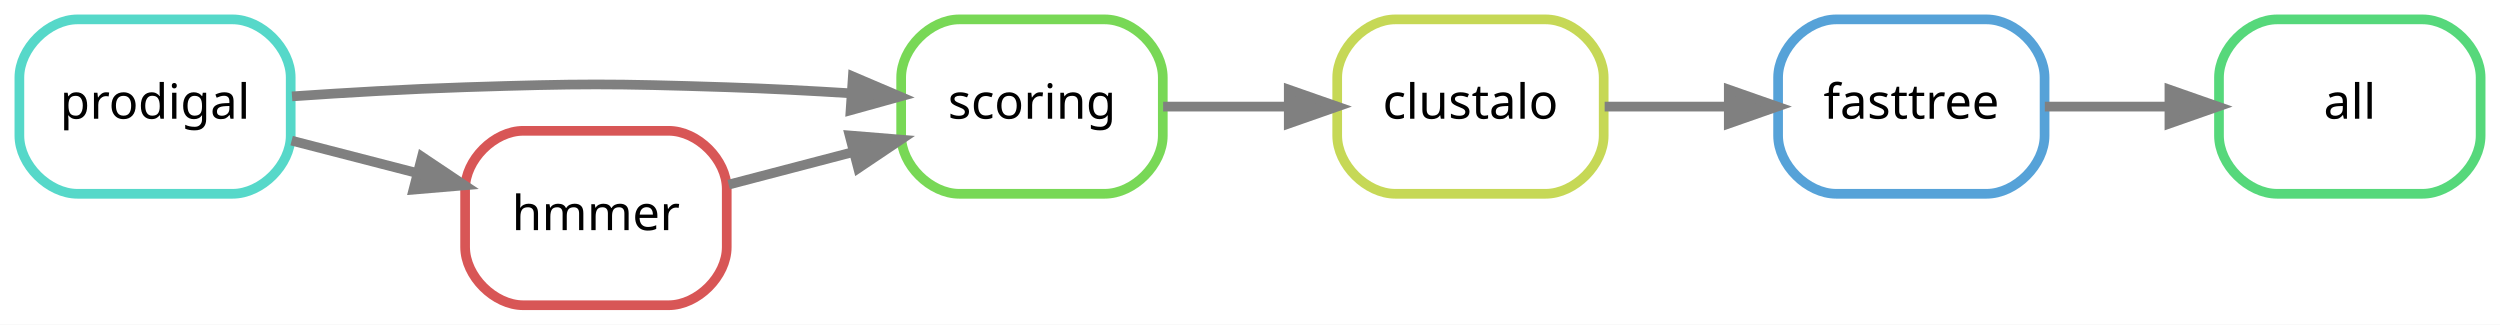
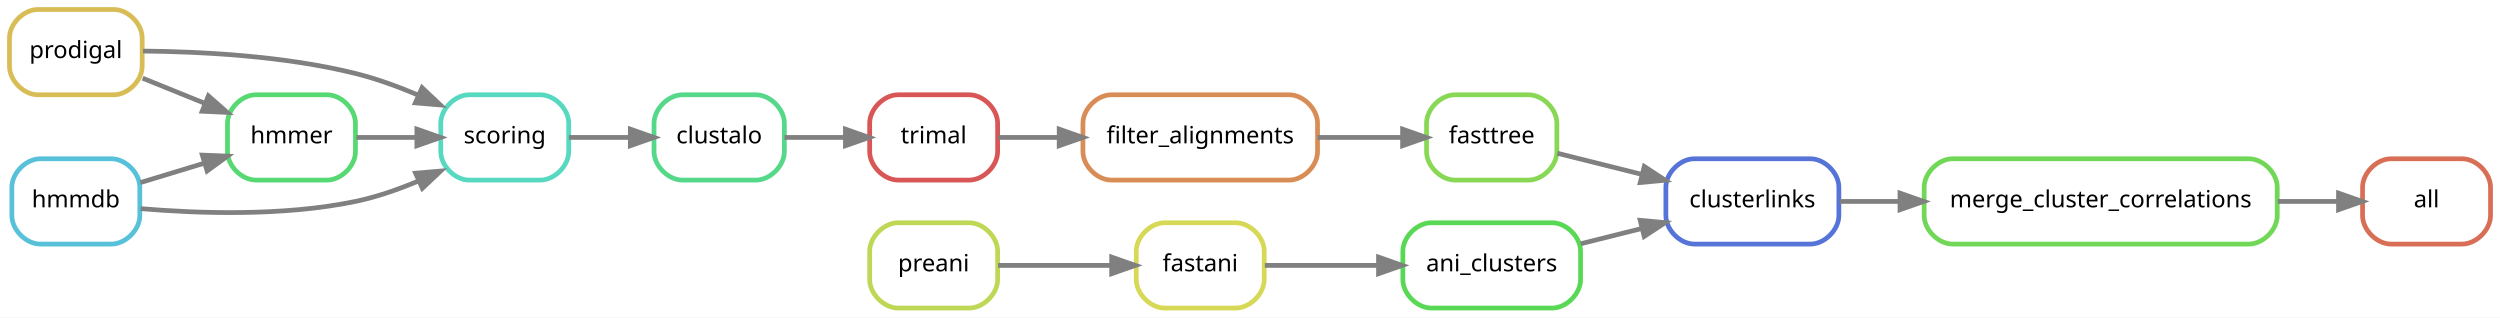
- <svg xmlns="http://www.w3.org/2000/svg" width="516pt" height="67pt" viewBox="0.00 0.00 516.00 67.00">
-   <g id="graph0" class="graph" transform="scale(1 1) rotate(0) translate(4 63)">
-     <polygon fill="white" stroke="transparent" points="-4,4 -4,-63 512,-63 512,4 -4,4" />
+ <svg xmlns="http://www.w3.org/2000/svg" width="1055pt" height="134pt" viewBox="0.00 0.00 1055.00 134.00">
+   <g id="graph0" class="graph" transform="scale(1 1) rotate(0) translate(4 130)">
+     <polygon fill="white" stroke="transparent" points="-4,4 -4,-130 1051,-130 1051,4 -4,4" />
    <g id="node1" class="node">
-       <path fill="none" stroke="#56d87b" stroke-width="2" d="M496,-59C496,-59 466,-59 466,-59 460,-59 454,-53 454,-47 454,-47 454,-35 454,-35 454,-29 460,-23 466,-23 466,-23 496,-23 496,-23 502,-23 508,-29 508,-35 508,-35 508,-47 508,-47 508,-53 502,-59 496,-59" />
-       <text text-anchor="middle" x="481" y="-38.5" font-family="sans" font-size="10.00">all</text>
+       <path fill="none" stroke="#d86e56" stroke-width="2" d="M1035,-63C1035,-63 1005,-63 1005,-63 999,-63 993,-57 993,-51 993,-51 993,-39 993,-39 993,-33 999,-27 1005,-27 1005,-27 1035,-27 1035,-27 1041,-27 1047,-33 1047,-39 1047,-39 1047,-51 1047,-51 1047,-57 1041,-63 1035,-63" />
+       <text text-anchor="middle" x="1020" y="-42.5" font-family="sans" font-size="10.00">all</text>
    </g>
    <g id="node2" class="node">
-       <path fill="none" stroke="#56a2d8" stroke-width="2" d="M406,-59C406,-59 375,-59 375,-59 369,-59 363,-53 363,-47 363,-47 363,-35 363,-35 363,-29 369,-23 375,-23 375,-23 406,-23 406,-23 412,-23 418,-29 418,-35 418,-35 418,-47 418,-47 418,-53 412,-59 406,-59" />
-       <text text-anchor="middle" x="390.5" y="-38.5" font-family="sans" font-size="10.00">fasttree</text>
+       <path fill="none" stroke="#70d856" stroke-width="2" d="M945,-63C945,-63 820,-63 820,-63 814,-63 808,-57 808,-51 808,-51 808,-39 808,-39 808,-33 814,-27 820,-27 820,-27 945,-27 945,-27 951,-27 957,-33 957,-39 957,-39 957,-51 957,-51 957,-57 951,-63 945,-63" />
+       <text text-anchor="middle" x="882.5" y="-42.5" font-family="sans" font-size="10.00">merge_cluster_correlations</text>
    </g>
    <g id="edge1" class="edge">
-       <path fill="none" stroke="grey" stroke-width="2" d="M418.05,-41C426.09,-41 435.06,-41 443.62,-41" />
-       <polygon fill="grey" stroke="grey" stroke-width="2" points="443.77,-44.5 453.77,-41 443.77,-37.5 443.77,-44.5" />
+       <path fill="none" stroke="grey" stroke-width="2" d="M957.2,-45C966.09,-45 974.84,-45 982.84,-45" />
+       <polygon fill="grey" stroke="grey" stroke-width="2" points="982.86,-48.5 992.86,-45 982.86,-41.5 982.86,-48.5" />
    </g>
    <g id="node3" class="node">
-       <path fill="none" stroke="#c6d856" stroke-width="2" d="M315,-59C315,-59 284,-59 284,-59 278,-59 272,-53 272,-47 272,-47 272,-35 272,-35 272,-29 278,-23 284,-23 284,-23 315,-23 315,-23 321,-23 327,-29 327,-35 327,-35 327,-47 327,-47 327,-53 321,-59 315,-59" />
-       <text text-anchor="middle" x="299.5" y="-38.5" font-family="sans" font-size="10.00">clustalo</text>
+       <path fill="none" stroke="#5673d8" stroke-width="2" d="M760,-63C760,-63 711,-63 711,-63 705,-63 699,-57 699,-51 699,-51 699,-39 699,-39 699,-33 705,-27 711,-27 711,-27 760,-27 760,-27 766,-27 772,-33 772,-39 772,-39 772,-51 772,-51 772,-57 766,-63 760,-63" />
+       <text text-anchor="middle" x="735.5" y="-42.5" font-family="sans" font-size="10.00">clusterlinks</text>
    </g>
    <g id="edge2" class="edge">
-       <path fill="none" stroke="grey" stroke-width="2" d="M327.2,-41C335.21,-41 344.14,-41 352.68,-41" />
-       <polygon fill="grey" stroke="grey" stroke-width="2" points="352.82,-44.5 362.82,-41 352.82,-37.5 352.82,-44.5" />
+       <path fill="none" stroke="grey" stroke-width="2" d="M772.34,-45C780.2,-45 788.84,-45 797.72,-45" />
+       <polygon fill="grey" stroke="grey" stroke-width="2" points="797.8,-48.5 807.8,-45 797.8,-41.5 797.8,-48.5" />
    </g>
    <g id="node4" class="node">
-       <path fill="none" stroke="#78d856" stroke-width="2" d="M224,-59C224,-59 194,-59 194,-59 188,-59 182,-53 182,-47 182,-47 182,-35 182,-35 182,-29 188,-23 194,-23 194,-23 224,-23 224,-23 230,-23 236,-29 236,-35 236,-35 236,-47 236,-47 236,-53 230,-59 224,-59" />
-       <text text-anchor="middle" x="209" y="-38.5" font-family="sans" font-size="10.00">scoring</text>
+       <path fill="none" stroke="#88d856" stroke-width="2" d="M641,-90C641,-90 610,-90 610,-90 604,-90 598,-84 598,-78 598,-78 598,-66 598,-66 598,-60 604,-54 610,-54 610,-54 641,-54 641,-54 647,-54 653,-60 653,-66 653,-66 653,-78 653,-78 653,-84 647,-90 641,-90" />
+       <text text-anchor="middle" x="625.5" y="-69.5" font-family="sans" font-size="10.00">fasttree</text>
    </g>
    <g id="edge3" class="edge">
-       <path fill="none" stroke="grey" stroke-width="2" d="M236.07,-41C244.12,-41 253.14,-41 261.76,-41" />
-       <polygon fill="grey" stroke="grey" stroke-width="2" points="262,-44.5 272,-41 262,-37.5 262,-44.5" />
+       <path fill="none" stroke="grey" stroke-width="2" d="M653.2,-65.33C663.93,-62.64 676.62,-59.47 688.75,-56.44" />
+       <polygon fill="grey" stroke="grey" stroke-width="2" points="689.89,-59.76 698.74,-53.94 688.19,-52.97 689.89,-59.76" />
    </g>
    <g id="node5" class="node">
-       <path fill="none" stroke="#d85656" stroke-width="2" d="M134,-36C134,-36 104,-36 104,-36 98,-36 92,-30 92,-24 92,-24 92,-12 92,-12 92,-6 98,0 104,0 104,0 134,0 134,0 140,0 146,-6 146,-12 146,-12 146,-24 146,-24 146,-30 140,-36 134,-36" />
-       <text text-anchor="middle" x="119" y="-15.5" font-family="sans" font-size="10.00">hmmer</text>
+       <path fill="none" stroke="#d88d56" stroke-width="2" d="M540,-90C540,-90 465,-90 465,-90 459,-90 453,-84 453,-78 453,-78 453,-66 453,-66 453,-60 459,-54 465,-54 465,-54 540,-54 540,-54 546,-54 552,-60 552,-66 552,-66 552,-78 552,-78 552,-84 546,-90 540,-90" />
+       <text text-anchor="middle" x="502.5" y="-69.5" font-family="sans" font-size="10.00">filter_alignments</text>
    </g>
    <g id="edge5" class="edge">
-       <path fill="none" stroke="grey" stroke-width="2" d="M146.4,-24.9C154.48,-27.01 163.51,-29.37 172.1,-31.62" />
-       <polygon fill="grey" stroke="grey" stroke-width="2" points="171.36,-35.04 181.92,-34.18 173.13,-28.27 171.36,-35.04" />
+       <path fill="none" stroke="grey" stroke-width="2" d="M552.02,-72C563.88,-72 576.37,-72 587.59,-72" />
+       <polygon fill="grey" stroke="grey" stroke-width="2" points="587.89,-75.5 597.89,-72 587.89,-68.5 587.89,-75.5" />
    </g>
    <g id="node6" class="node">
-       <path fill="none" stroke="#56d8c9" stroke-width="2" d="M44,-59C44,-59 12,-59 12,-59 6,-59 0,-53 0,-47 0,-47 0,-35 0,-35 0,-29 6,-23 12,-23 12,-23 44,-23 44,-23 50,-23 56,-29 56,-35 56,-35 56,-47 56,-47 56,-53 50,-59 44,-59" />
-       <text text-anchor="middle" x="28" y="-38.5" font-family="sans" font-size="10.00">prodigal</text>
+       <path fill="none" stroke="#d85656" stroke-width="2" d="M405,-90C405,-90 375,-90 375,-90 369,-90 363,-84 363,-78 363,-78 363,-66 363,-66 363,-60 369,-54 375,-54 375,-54 405,-54 405,-54 411,-54 417,-60 417,-66 417,-66 417,-78 417,-78 417,-84 411,-90 405,-90" />
+       <text text-anchor="middle" x="390" y="-69.5" font-family="sans" font-size="10.00">trimal</text>
+     </g>
+     <g id="edge6" class="edge">
+       <path fill="none" stroke="grey" stroke-width="2" d="M417.19,-72C424.98,-72 433.84,-72 442.83,-72" />
+       <polygon fill="grey" stroke="grey" stroke-width="2" points="442.98,-75.5 452.98,-72 442.98,-68.5 442.98,-75.5" />
+     </g>
+     <g id="node7" class="node">
+       <path fill="none" stroke="#56d88a" stroke-width="2" d="M315,-90C315,-90 284,-90 284,-90 278,-90 272,-84 272,-78 272,-78 272,-66 272,-66 272,-60 278,-54 284,-54 284,-54 315,-54 315,-54 321,-54 327,-60 327,-66 327,-66 327,-78 327,-78 327,-84 321,-90 315,-90" />
+       <text text-anchor="middle" x="299.5" y="-69.5" font-family="sans" font-size="10.00">clustalo</text>
+     </g>
+     <g id="edge7" class="edge">
+       <path fill="none" stroke="grey" stroke-width="2" d="M327.05,-72C335.09,-72 344.06,-72 352.62,-72" />
+       <polygon fill="grey" stroke="grey" stroke-width="2" points="352.77,-75.5 362.77,-72 352.77,-68.5 352.77,-75.5" />
+     </g>
+     <g id="node8" class="node">
+       <path fill="none" stroke="#56d8c1" stroke-width="2" d="M224,-90C224,-90 194,-90 194,-90 188,-90 182,-84 182,-78 182,-78 182,-66 182,-66 182,-60 188,-54 194,-54 194,-54 224,-54 224,-54 230,-54 236,-60 236,-66 236,-66 236,-78 236,-78 236,-84 230,-90 224,-90" />
+       <text text-anchor="middle" x="209" y="-69.5" font-family="sans" font-size="10.00">scoring</text>
+     </g>
+     <g id="edge8" class="edge">
+       <path fill="none" stroke="grey" stroke-width="2" d="M236.07,-72C244.12,-72 253.14,-72 261.76,-72" />
+       <polygon fill="grey" stroke="grey" stroke-width="2" points="262,-75.5 272,-72 262,-68.5 262,-75.5" />
+     </g>
+     <g id="node9" class="node">
+       <path fill="none" stroke="#56d873" stroke-width="2" d="M134,-90C134,-90 104,-90 104,-90 98,-90 92,-84 92,-78 92,-78 92,-66 92,-66 92,-60 98,-54 104,-54 104,-54 134,-54 134,-54 140,-54 146,-60 146,-66 146,-66 146,-78 146,-78 146,-84 140,-90 134,-90" />
+       <text text-anchor="middle" x="119" y="-69.5" font-family="sans" font-size="10.00">hmmer</text>
+     </g>
+     <g id="edge9" class="edge">
+       <path fill="none" stroke="grey" stroke-width="2" d="M146.4,-72C154.39,-72 163.31,-72 171.82,-72" />
+       <polygon fill="grey" stroke="grey" stroke-width="2" points="171.92,-75.5 181.92,-72 171.92,-68.5 171.92,-75.5" />
+     </g>
+     <g id="node10" class="node">
+       <path fill="none" stroke="#d8bc56" stroke-width="2" d="M44,-126C44,-126 12,-126 12,-126 6,-126 0,-120 0,-114 0,-114 0,-102 0,-102 0,-96 6,-90 12,-90 12,-90 44,-90 44,-90 50,-90 56,-96 56,-102 56,-102 56,-114 56,-114 56,-120 50,-126 44,-126" />
+       <text text-anchor="middle" x="28" y="-105.5" font-family="sans" font-size="10.00">prodigal</text>
+     </g>
+     <g id="edge11" class="edge">
+       <path fill="none" stroke="grey" stroke-width="2" d="M56.36,-108.45C80.34,-108.24 115.95,-106.47 146,-99 154.86,-96.8 164.05,-93.44 172.56,-89.84" />
+       <polygon fill="grey" stroke="grey" stroke-width="2" points="174.12,-92.98 181.83,-85.71 171.27,-86.58 174.12,-92.98" />
+     </g>
+     <g id="edge13" class="edge">
+       <path fill="none" stroke="grey" stroke-width="2" d="M56.19,-97C64.52,-93.63 73.81,-89.87 82.61,-86.31" />
+       <polygon fill="grey" stroke="grey" stroke-width="2" points="83.94,-89.55 91.89,-82.56 81.31,-83.06 83.94,-89.55" />
+     </g>
+     <g id="node11" class="node">
+       <path fill="none" stroke="#56c1d8" stroke-width="2" d="M43,-63C43,-63 13,-63 13,-63 7,-63 1,-57 1,-51 1,-51 1,-39 1,-39 1,-33 7,-27 13,-27 13,-27 43,-27 43,-27 49,-27 55,-33 55,-39 55,-39 55,-51 55,-51 55,-57 49,-63 43,-63" />
+       <text text-anchor="middle" x="28" y="-42.5" font-family="sans" font-size="10.00">hmmdb</text>
+     </g>
+     <g id="edge10" class="edge">
+       <path fill="none" stroke="grey" stroke-width="2" d="M55.34,-41.96C79.26,-39.92 115.38,-38.62 146,-45 154.94,-46.86 164.16,-50.08 172.68,-53.66" />
+       <polygon fill="grey" stroke="grey" stroke-width="2" points="171.38,-56.92 181.94,-57.81 174.24,-50.53 171.38,-56.92" />
+     </g>
+     <g id="edge12" class="edge">
+       <path fill="none" stroke="grey" stroke-width="2" d="M55.22,-52.95C63.73,-55.54 73.32,-58.45 82.4,-61.2" />
+       <polygon fill="grey" stroke="grey" stroke-width="2" points="81.38,-64.55 91.97,-64.1 83.41,-57.85 81.38,-64.55" />
+     </g>
+     <g id="node12" class="node">
+       <path fill="none" stroke="#59d856" stroke-width="2" d="M651,-36C651,-36 600,-36 600,-36 594,-36 588,-30 588,-24 588,-24 588,-12 588,-12 588,-6 594,0 600,0 600,0 651,0 651,0 657,0 663,-6 663,-12 663,-12 663,-24 663,-24 663,-30 657,-36 651,-36" />
+       <text text-anchor="middle" x="625.5" y="-15.5" font-family="sans" font-size="10.00">ani_clusters</text>
    </g>
    <g id="edge4" class="edge">
-       <path fill="none" stroke="grey" stroke-width="2" d="M56.27,-43.11C67.35,-43.87 80.28,-44.63 92,-45 115.99,-45.76 122.01,-45.77 146,-45 154.35,-44.73 163.33,-44.26 171.79,-43.73" />
-       <polygon fill="grey" stroke="grey" stroke-width="2" points="172.03,-47.22 181.77,-43.07 171.56,-40.24 172.03,-47.22" />
+       <path fill="none" stroke="grey" stroke-width="2" d="M663.06,-27.14C671.33,-29.21 680.21,-31.43 688.81,-33.58" />
+       <polygon fill="grey" stroke="grey" stroke-width="2" points="688.16,-37.02 698.71,-36.05 689.85,-30.23 688.16,-37.02" />
    </g>
-     <g id="edge6" class="edge">
-       <path fill="none" stroke="grey" stroke-width="2" d="M56.19,-33.97C64.34,-31.87 73.42,-29.52 82.05,-27.29" />
-       <polygon fill="grey" stroke="grey" stroke-width="2" points="83.09,-30.64 91.89,-24.75 81.34,-23.86 83.09,-30.64" />
+     <g id="node13" class="node">
+       <path fill="none" stroke="#d6d856" stroke-width="2" d="M517.5,-36C517.5,-36 487.5,-36 487.5,-36 481.5,-36 475.5,-30 475.5,-24 475.5,-24 475.5,-12 475.5,-12 475.5,-6 481.5,0 487.5,0 487.5,0 517.5,0 517.5,0 523.5,0 529.5,-6 529.5,-12 529.5,-12 529.5,-24 529.5,-24 529.5,-30 523.5,-36 517.5,-36" />
+       <text text-anchor="middle" x="502.5" y="-15.5" font-family="sans" font-size="10.00">fastani</text>
+     </g>
+     <g id="edge14" class="edge">
+       <path fill="none" stroke="grey" stroke-width="2" d="M529.76,-18C543.67,-18 561.18,-18 577.36,-18" />
+       <polygon fill="grey" stroke="grey" stroke-width="2" points="577.74,-21.5 587.74,-18 577.74,-14.5 577.74,-21.5" />
+     </g>
+     <g id="node14" class="node">
+       <path fill="none" stroke="#bed856" stroke-width="2" d="M405,-36C405,-36 375,-36 375,-36 369,-36 363,-30 363,-24 363,-24 363,-12 363,-12 363,-6 369,0 375,0 375,0 405,0 405,0 411,0 417,-6 417,-12 417,-12 417,-24 417,-24 417,-30 411,-36 405,-36" />
+       <text text-anchor="middle" x="390" y="-15.5" font-family="sans" font-size="10.00">preani</text>
+     </g>
+     <g id="edge15" class="edge">
+       <path fill="none" stroke="grey" stroke-width="2" d="M417.19,-18C431.4,-18 449.19,-18 464.76,-18" />
+       <polygon fill="grey" stroke="grey" stroke-width="2" points="465.12,-21.5 475.12,-18 465.12,-14.5 465.12,-21.5" />
    </g>
  </g>
</svg>
